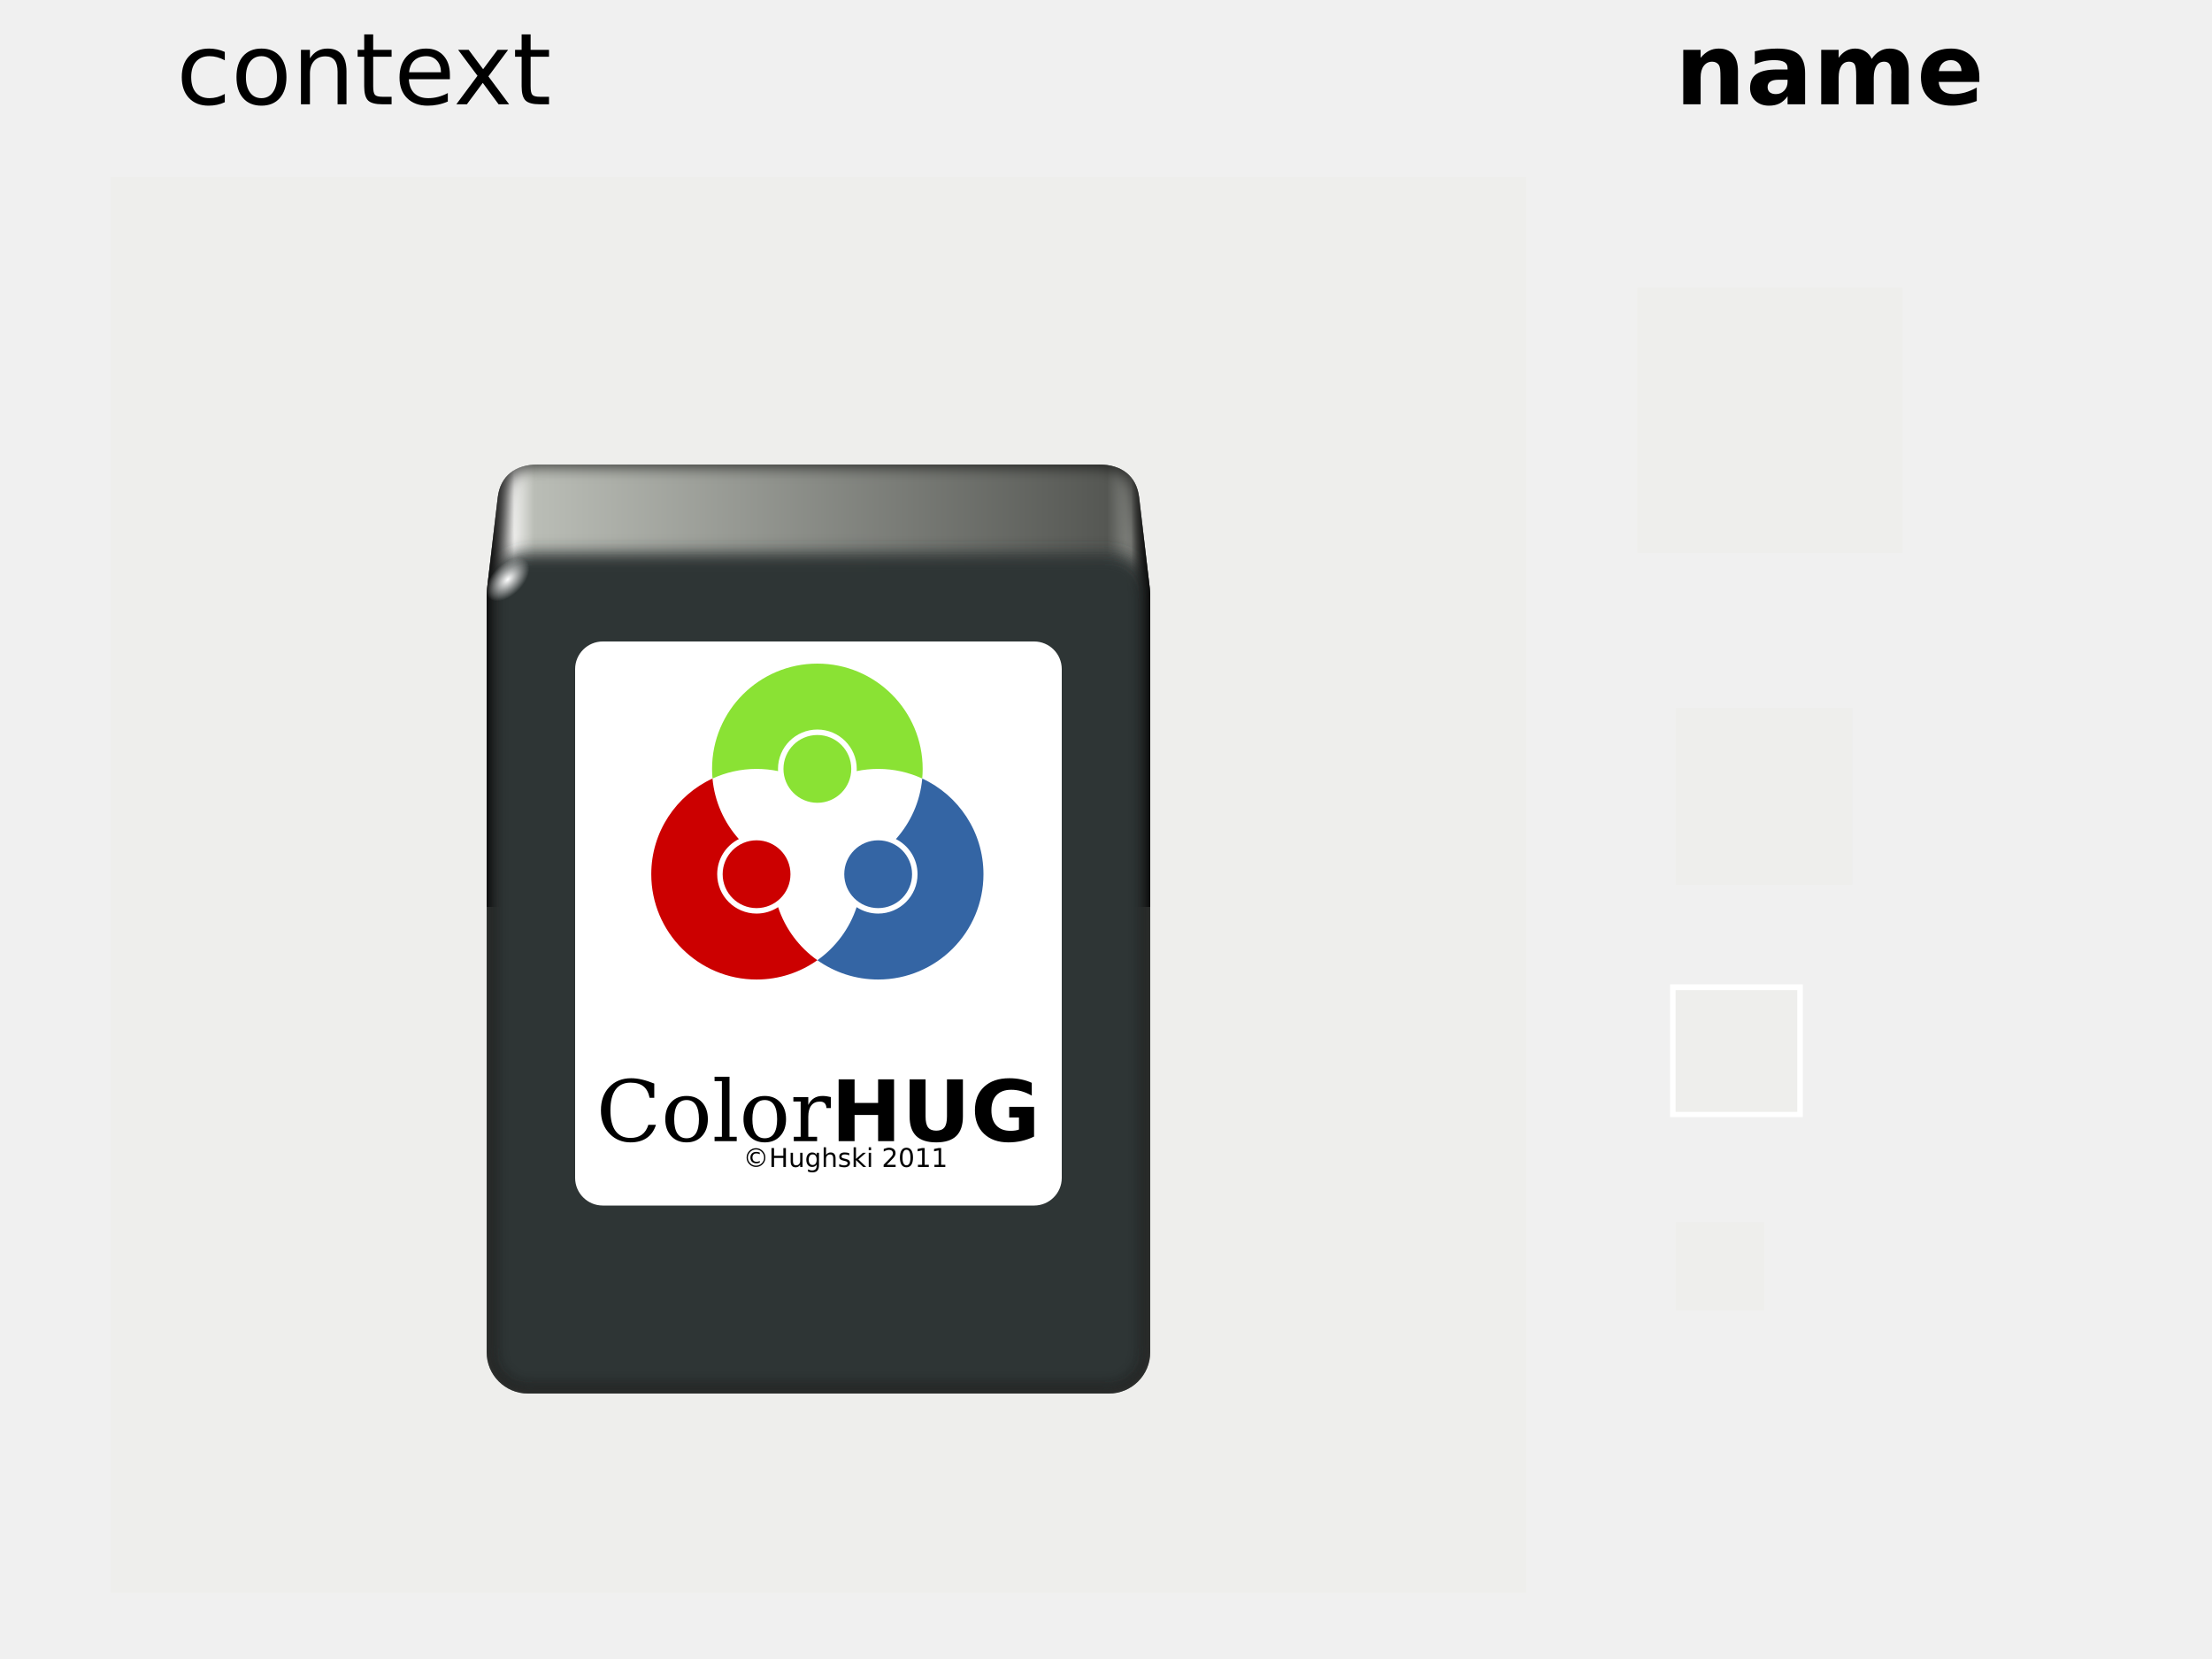
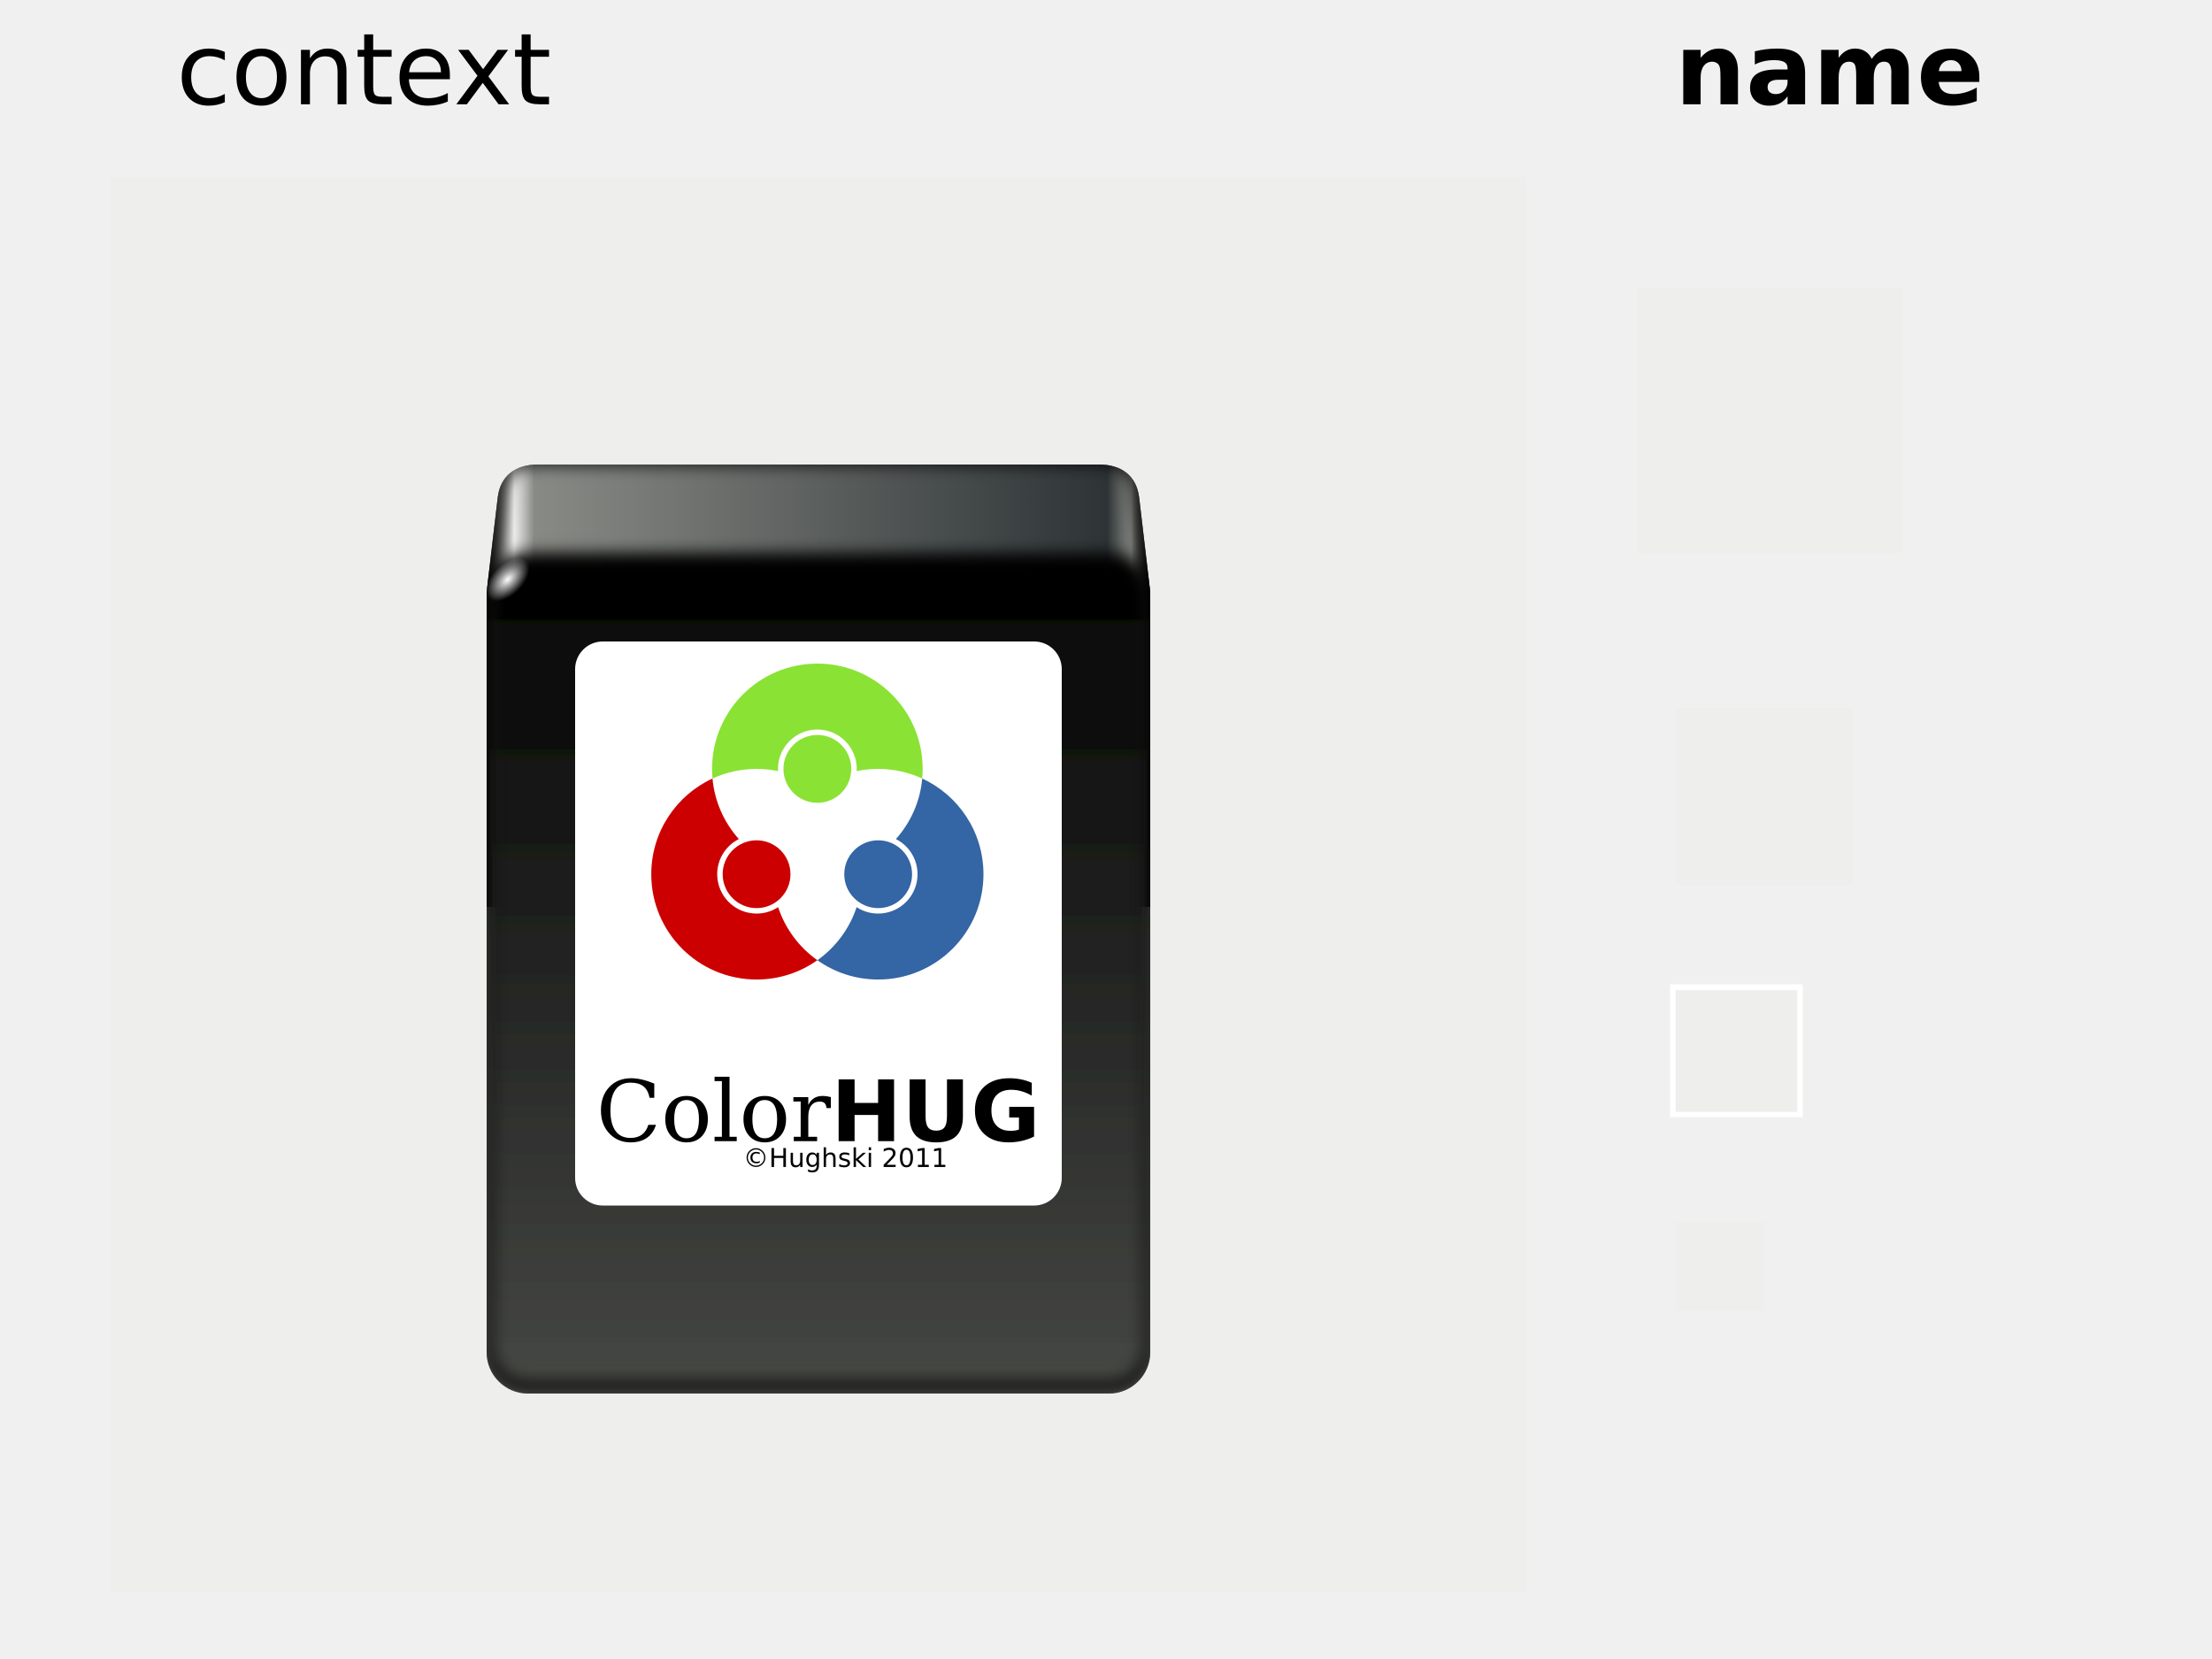
<svg xmlns="http://www.w3.org/2000/svg" xmlns:xlink="http://www.w3.org/1999/xlink" width="400" height="300" id="svg11300" version="1.0" style="display:inline;enable-background:new">
  <defs id="defs3">
+     <linearGradient id="linearGradient4092">
+       <stop style="stop-color:#000000;stop-opacity:1" offset="0" id="stop4094" />
+       <stop style="stop-color:#555753;stop-opacity:1" offset="1" id="stop4096" />
+     </linearGradient>
    <linearGradient id="linearGradient4084">
      <stop style="stop-color:#ffffff;stop-opacity:1;" offset="0" id="stop4086" />
      <stop style="stop-color:#ffffff;stop-opacity:0;" offset="1" id="stop4088" />
    </linearGradient>
    <linearGradient id="linearGradient4074">
      <stop style="stop-color:#ffffff;stop-opacity:1;" offset="0" id="stop4076" />
      <stop style="stop-color:#ffffff;stop-opacity:0;" offset="1" id="stop4078" />
    </linearGradient>
    <linearGradient id="linearGradient4020">
      <stop style="stop-color:#000000;stop-opacity:1" offset="0" id="stop4022" />
      <stop id="stop4028" offset="0.043" style="stop-color:#eeeeec;stop-opacity:1" />
-       <stop style="stop-color:#babdb6;stop-opacity:1" offset="0.073" id="stop4030" />
-       <stop id="stop4036" offset="0.935" style="stop-color:#555753;stop-opacity:1" />
+       <stop style="stop-color:#888a85;stop-opacity:1" offset="0.073" id="stop4030" />
+       <stop id="stop4036" offset="0.935" style="stop-color:#2e3436;stop-opacity:1" />
      <stop id="stop4032" offset="0.971" style="stop-color:#888a85;stop-opacity:1" />
      <stop style="stop-color:#000000;stop-opacity:1" offset="1" id="stop4024" />
    </linearGradient>
    <clipPath clipPathUnits="userSpaceOnUse" id="clipPath3956">
      <path id="path3958" d="m 97.25,84 c -4.016,0 -6.781,2 -7.25,6 l -1.938,16.5 0,0.062 C 88.025,106.868 88,107.184 88,107.5 l 0,56.5 0,80.5 c 0,4.155 3.345,7.5 7.5,7.5 l 105,0 c 4.155,0 7.5,-3.345 7.5,-7.5 l 0,-80.5 0,-56.5 c 0,-0.316 -0.025,-0.632 -0.062,-0.938 l 0,-0.062 L 206,90 c -0.469,-4 -3.233,-6 -7.25,-6 l -101.5,0 z" style="color:#000000;fill:none;stroke:#000000;stroke-width:2;marker:none;visibility:visible;display:inline;overflow:visible;enable-background:accumulate" />
    </clipPath>
    <filter id="filter3964">
      <feGaussianBlur stdDeviation="1.44" id="feGaussianBlur3966" />
    </filter>
    <filter id="filter4008">
      <feGaussianBlur stdDeviation="1.36" id="feGaussianBlur4010" />
    </filter>
    <linearGradient xlink:href="#linearGradient4020" id="linearGradient4026" x1="87.827" y1="90" x2="208.048" y2="90" gradientUnits="userSpaceOnUse" />
    <radialGradient xlink:href="#linearGradient4074" id="radialGradient4080" cx="93.312" cy="106.438" fx="93.312" fy="106.438" r="2.429" gradientTransform="matrix(1,0,0,0.9693598,0,3.261264)" gradientUnits="userSpaceOnUse" />
    <radialGradient xlink:href="#linearGradient4084" id="radialGradient4090" cx="92.688" cy="106.438" fx="92.688" fy="106.438" r="2.438" gradientUnits="userSpaceOnUse" />
+     <linearGradient xlink:href="#linearGradient4092" id="linearGradient4098" x1="150.709" y1="98.195" x2="150.709" y2="284.636" gradientUnits="userSpaceOnUse" />
  </defs>
  <g style="display:inline" id="layer1">
    <g id="layer2" style="display:inline">
      <rect style="fill:#eeeeec;fill-opacity:1;fill-rule:nonzero;stroke:none;stroke-width:2;marker:none;visibility:visible;display:inline;overflow:visible;enable-background:accumulate" id="rect6284" width="48" height="48" x="296.062" y="51.996" />
      <rect y="127.996" x="303" height="32" width="32" id="rect6592" style="fill:#eeeeec;fill-opacity:1;fill-rule:nonzero;stroke:none;stroke-width:2;marker:none;visibility:visible;display:inline;overflow:visible;enable-background:accumulate" />
      <rect y="178" x="302" height="24" width="24" id="rect5028" style="fill:#ffffff;fill-opacity:1;fill-rule:nonzero;stroke:none;stroke-width:2;marker:none;visibility:visible;display:inline;overflow:visible;enable-background:accumulate" />
      <rect y="221" x="303" height="16" width="16" id="rect6833" style="fill:#eeeeec;fill-opacity:1;fill-rule:nonzero;stroke:none;stroke-width:2;marker:none;visibility:visible;display:inline;overflow:visible;enable-background:accumulate" />
      <rect style="fill:#eeeeec;fill-opacity:1;fill-rule:nonzero;stroke:none;stroke-width:2;marker:none;visibility:visible;display:inline;overflow:visible;enable-background:accumulate" id="rect6749" width="22" height="22" x="303" y="179.059" />
      <text id="context" style="font-size:18px;font-style:normal;font-variant:normal;font-weight:normal;font-stretch:normal;fill:#000000;fill-opacity:1;stroke:none;display:inline;enable-background:new;font-family:DejaVu Sans;-inkscape-font-specification:DejaVu Sans" x="31.871" xml:space="preserve" y="18.86">
        <tspan id="tspan2716" x="31.871" y="18.86" style="font-style:normal;font-variant:normal;font-weight:normal;font-stretch:normal;font-family:DejaVu Sans;-inkscape-font-specification:DejaVu Sans">context</tspan>
      </text>
      <text id="icon-name" style="font-size:18px;font-style:normal;font-variant:normal;font-weight:bold;font-stretch:normal;text-align:start;line-height:125%;writing-mode:lr-tb;text-anchor:start;fill:#000000;fill-opacity:1;stroke:none;display:inline;enable-background:new;font-family:DejaVu Sans;-inkscape-font-specification:DejaVu Sans Bold" x="302.871" xml:space="preserve" y="18.86">
        <tspan id="tspan3023" x="302.871" y="18.86" style="font-size:18px;font-style:normal;font-variant:normal;font-weight:bold;font-stretch:normal;font-family:DejaVu Sans;-inkscape-font-specification:DejaVu Sans Bold">name</tspan>
      </text>
      <rect y="32" x="20" height="256" width="256" id="rect6282" style="fill:#eeeeec;fill-opacity:1;fill-rule:nonzero;stroke:none;stroke-width:2;marker:none;visibility:visible;display:inline;overflow:visible;enable-background:accumulate" />
    </g>
    <g id="layer4" style="display:inline">
      <g id="g6154" style="fill:#ffffff" transform="matrix(1.25,0,0,1.25,-78,-47.25)" />
    </g>
    <g id="layer5" style="display:inline">
      <g id="g8198" transform="matrix(5.092804,0,0,2.238878,20.30169,129.4805)" style="opacity:0.4" />
      <g id="g8230" style="display:inline" transform="matrix(4.889087,0,0,4.889087,322.0604,251.8199)" />
      <path style="opacity:0.35;fill:none;stroke:#ffffff;stroke-width:1;stroke-linecap:butt;stroke-linejoin:miter;stroke-miterlimit:4;stroke-opacity:1;stroke-dasharray:none;stroke-dashoffset:0;marker:none;visibility:visible;display:inline;overflow:visible;enable-background:accumulate" id="path5171-2" d="m 711.969,228 c -1.908,1e-5 -3.497,0.758 -4.469,1.719 l 0,1.781 9,0 0,-1.75 c -0.966,-0.987 -2.591,-1.75 -4.531,-1.75 z" transform="translate(-7.8685593e-7,2.029528e-6)" />
      <g id="g3933" clip-path="url(#clipPath3956)">
        <path style="color:#000000;fill:#888a85;fill-opacity:1;fill-rule:nonzero;stroke:none;stroke-width:2;marker:none;visibility:visible;display:inline;overflow:visible;enable-background:accumulate" d="m 97.25,84 c -4.016,0 -6.781,2 -7.25,6 l -1.938,16.5 0,0.062 C 88.025,106.868 88,107.184 88,107.5 l 0,56.5 0,80.5 c 0,4.155 3.345,7.5 7.5,7.5 l 105,0 c 4.155,0 7.5,-3.345 7.5,-7.5 l 0,-80.5 0,-56.5 c 0,-0.316 -0.025,-0.632 -0.062,-0.938 l 0,-0.062 L 206,90 c -0.469,-4 -3.233,-6 -7.25,-6 l -101.5,0 z" id="rect3003-6-3-9" />
        <path id="rect3003-6-3" d="M 97.25,84 C 93.234,84 90.469,86 90,90 L 88.062,106.562 88,107.5 l 0,56.5 120,0 0,-56.5 -0.062,-0.938 L 206,90 c -0.469,-4 -3.233,-6 -7.25,-6 l -101.5,0 z" style="color:#000000;fill:url(#linearGradient4026);fill-opacity:1;fill-rule:nonzero;stroke:none;stroke-width:2;marker:none;visibility:visible;display:inline;overflow:visible;enable-background:accumulate" />
-         <rect ry="7.5" rx="7.5" y="100" x="88" height="152" width="120" id="rect3003" style="color:#000000;fill:#2e3436;fill-opacity:1;fill-rule:nonzero;stroke:none;stroke-width:2;marker:none;visibility:visible;display:inline;overflow:visible;enable-background:accumulate;filter:url(#filter4008)" />
-         <path id="rect3003-7" d="m 97.25,83 c -4.016,0 -6.781,2 -7.25,6 l -1.938,17.5 0,0.062 C 88.025,106.868 88,107.184 88,107.5 l 0,56.5 0,80.5 c 0,4.155 3.345,7.5 7.5,7.5 l 105,0 c 4.155,0 7.5,-3.345 7.5,-7.5 l 0,-80.5 0,-56.5 c 0,-0.316 -0.025,-0.632 -0.062,-0.938 l 0,-0.062 L 206,89 c -0.469,-4 -3.233,-6 -7.25,-6 z" style="color:#000000;fill:none;stroke:#000000;stroke-width:2;marker:none;visibility:visible;display:inline;overflow:visible;filter:url(#filter3964);enable-background:accumulate" />
+         <rect ry="7.5" rx="7.5" y="100" x="88" height="152" width="120" id="rect3003" style="color:#000000;fill:url(#linearGradient4098);fill-opacity:1;fill-rule:nonzero;stroke:none;stroke-width:2;marker:none;visibility:visible;display:inline;overflow:visible;enable-background:accumulate;filter:url(#filter4008)" />
+         <path id="rect3003-7" d="m 97.25,83 c -4.016,0 -6.781,2 -7.25,6 l -1.938,17.5 0,0.062 C 88.025,106.868 88,107.184 88,107.5 l 0,56.5 0,79.5 c 0,4.155 3.345,7.5 7.5,7.5 l 105,0 c 4.155,0 7.5,-3.345 7.5,-7.5 l 0,-79.5 0,-56.5 c 0,-0.316 -0.025,-0.632 -0.062,-0.938 l 0,-0.062 L 206,89 c -0.469,-4 -3.233,-6 -7.25,-6 z" style="color:#000000;fill:none;stroke:#000000;stroke-width:2;marker:none;visibility:visible;display:inline;overflow:visible;filter:url(#filter3964);enable-background:accumulate" />
      </g>
      <g id="g3038">
        <rect ry="5" rx="5" y="116" x="104" height="102" width="88" id="rect3036" style="color:#000000;fill:#ffffff;fill-opacity:1;fill-rule:nonzero;stroke:none;stroke-width:2;marker:none;visibility:visible;display:inline;overflow:visible;enable-background:accumulate" />
        <g id="g3010" style="display:inline" transform="matrix(0.1278045,0,0,0.1278045,101.7965,95.54137)">
          <g id="g3513" transform="matrix(0.726829,0,0,0.726829,98.3415,113.332)">
            <path id="path2996-8-8-7" d="M 564.156,331.125 C 560.067,376.197 541.385,417.054 512.875,448.938 537.859,461.566 555,487.467 555,517.375 555,559.704 520.673,594 478.344,594 c -15.487,0 -29.884,-4.601 -41.938,-12.5 -13.849,42.093 -40.94,78.181 -76.375,103.281 33.427,23.667 74.239,37.594 118.312,37.594 113.218,0 205,-91.782 205,-205 0,-82.582 -48.825,-153.776 -119.188,-186.25 z" style="color:#000000;fill:#3465a4;fill-opacity:1;fill-rule:nonzero;stroke:none;stroke-width:2;marker:none;visibility:visible;display:inline;overflow:visible;enable-background:accumulate" />
            <path id="path2996-4" d="m 360,107.375 c -113.218,0 -205,91.782 -205,205 0,6.33 0.313,12.566 0.875,18.75 26.096,-12.039 55.156,-18.75 85.781,-18.75 14.341,0 28.336,1.48 41.844,4.281 -0.078,-1.421 -0.156,-2.841 -0.156,-4.281 0,-42.329 34.327,-76.656 76.656,-76.656 42.329,0 76.656,34.327 76.656,76.656 0,1.44 -0.078,2.861 -0.156,4.281 13.508,-2.801 27.503,-4.281 41.844,-4.281 30.625,0 59.685,6.711 85.781,18.75 0.562,-6.184 0.875,-12.42 0.875,-18.75 0,-113.218 -91.782,-205 -205,-205 z" style="color:#000000;fill:#8ae234;fill-opacity:1;fill-rule:nonzero;stroke:none;stroke-width:2;marker:none;visibility:visible;display:inline;overflow:visible;enable-background:accumulate" />
            <path id="path2996-8-8-8-6" d="m 155.844,331.125 c -70.362,32.474 -119.188,103.668 -119.188,186.25 0,113.218 91.782,205 205,205 44.074,0 84.886,-13.926 118.312,-37.594 C 324.534,659.681 297.443,623.593 283.594,581.5 271.541,589.399 257.143,594 241.656,594 199.327,594 165,559.704 165,517.375 c 0,-29.908 17.141,-55.809 42.125,-68.438 -28.51,-31.884 -47.192,-72.74 -51.281,-117.812 z" style="color:#000000;fill:#cc0000;fill-opacity:1;fill-rule:nonzero;stroke:none;stroke-width:2;marker:none;visibility:visible;display:inline;overflow:visible;enable-background:accumulate" />
            <path transform="matrix(0.338462,0,0,0.338462,358.203,406.563)" d="m 550,327.362 c 0,107.696 -87.304,195 -195,195 -107.696,0 -195,-87.304 -195,-195 0,-107.696 87.304,-195 195,-195 107.696,0 195,87.304 195,195 z" id="path2996-8-8-1" style="color:#000000;fill:#3465a4;fill-opacity:1;fill-rule:nonzero;stroke:none;stroke-width:2;marker:none;visibility:visible;display:inline;overflow:visible;enable-background:accumulate" />
            <path transform="matrix(0.338462,0,0,0.338462,239.846,201.563)" d="m 550,327.362 c 0,107.696 -87.304,195 -195,195 -107.696,0 -195,-87.304 -195,-195 0,-107.696 87.304,-195 195,-195 107.696,0 195,87.304 195,195 z" id="path2996-8-8-1-5" style="color:#000000;fill:#8ae234;fill-opacity:1;fill-rule:nonzero;stroke:none;stroke-width:2;marker:none;visibility:visible;display:inline;overflow:visible;enable-background:accumulate" />
            <path transform="matrix(0.338462,0,0,0.338462,121.489,406.563)" d="m 550,327.362 c 0,107.696 -87.304,195 -195,195 -107.696,0 -195,-87.304 -195,-195 0,-107.696 87.304,-195 195,-195 107.696,0 195,87.304 195,195 z" id="path2996-8-8-1-5-7" style="color:#000000;fill:#cc0000;fill-opacity:1;fill-rule:nonzero;stroke:none;stroke-width:2;marker:none;visibility:visible;display:inline;overflow:visible;enable-background:accumulate" />
          </g>
          <text xml:space="preserve" style="font-size:120px;font-style:normal;font-variant:normal;font-weight:normal;font-stretch:normal;line-height:125%;letter-spacing:0px;word-spacing:0px;fill:#000000;fill-opacity:1;stroke:none;font-family:DejaVu Serif;-inkscape-font-specification:DejaVu Serif" x="47.028" y="867.099" id="text3468">
            <tspan id="tspan3470" x="47.028" y="867.099" style="font-size:120px;font-weight:normal;fill:#000000;-inkscape-font-specification:DejaVu Serif">Color<tspan style="font-style:normal;font-variant:normal;font-weight:bold;font-stretch:normal;fill:#000000;font-family:DejaVu Sans;-inkscape-font-specification:DejaVu Sans Bold" id="tspan3476">HUG</tspan>
            </tspan>
          </text>
          <text xml:space="preserve" style="font-size:36.681px;font-style:normal;font-weight:normal;text-align:end;line-height:125%;letter-spacing:0px;word-spacing:0px;text-anchor:end;fill:#000000;fill-opacity:1;stroke:none;display:inline;font-family:DejaVu Sans;-inkscape-font-specification:DejaVu Sans" x="672.671" y="903.595" id="text3991-0-1-3">
            <tspan x="672.671" y="903.595" style="font-size:36.681px;font-style:normal;font-variant:normal;font-weight:normal;font-stretch:normal;text-align:end;line-height:125%;writing-mode:lr-tb;text-anchor:end;fill:#000000;font-family:DejaVu Sans;-inkscape-font-specification:DejaVu Sans" id="tspan4016-2-8">©Hughski 2011</tspan>
          </text>
        </g>
      </g>
      <path style="color:#000000;fill:url(#radialGradient4090);fill-opacity:1;fill-rule:nonzero;stroke:none;stroke-width:2;marker:none;visibility:visible;display:inline;overflow:visible;enable-background:accumulate" id="path4082" d="m 95.125,106.438 a 2.438,2.438 0 1 1 -4.875,0 2.438,2.438 0 1 1 4.875,0 z" transform="matrix(1.395498,-1.395498,0.8050951,0.8050951,-123.225,148.4342)" />
    </g>
  </g>
</svg>
